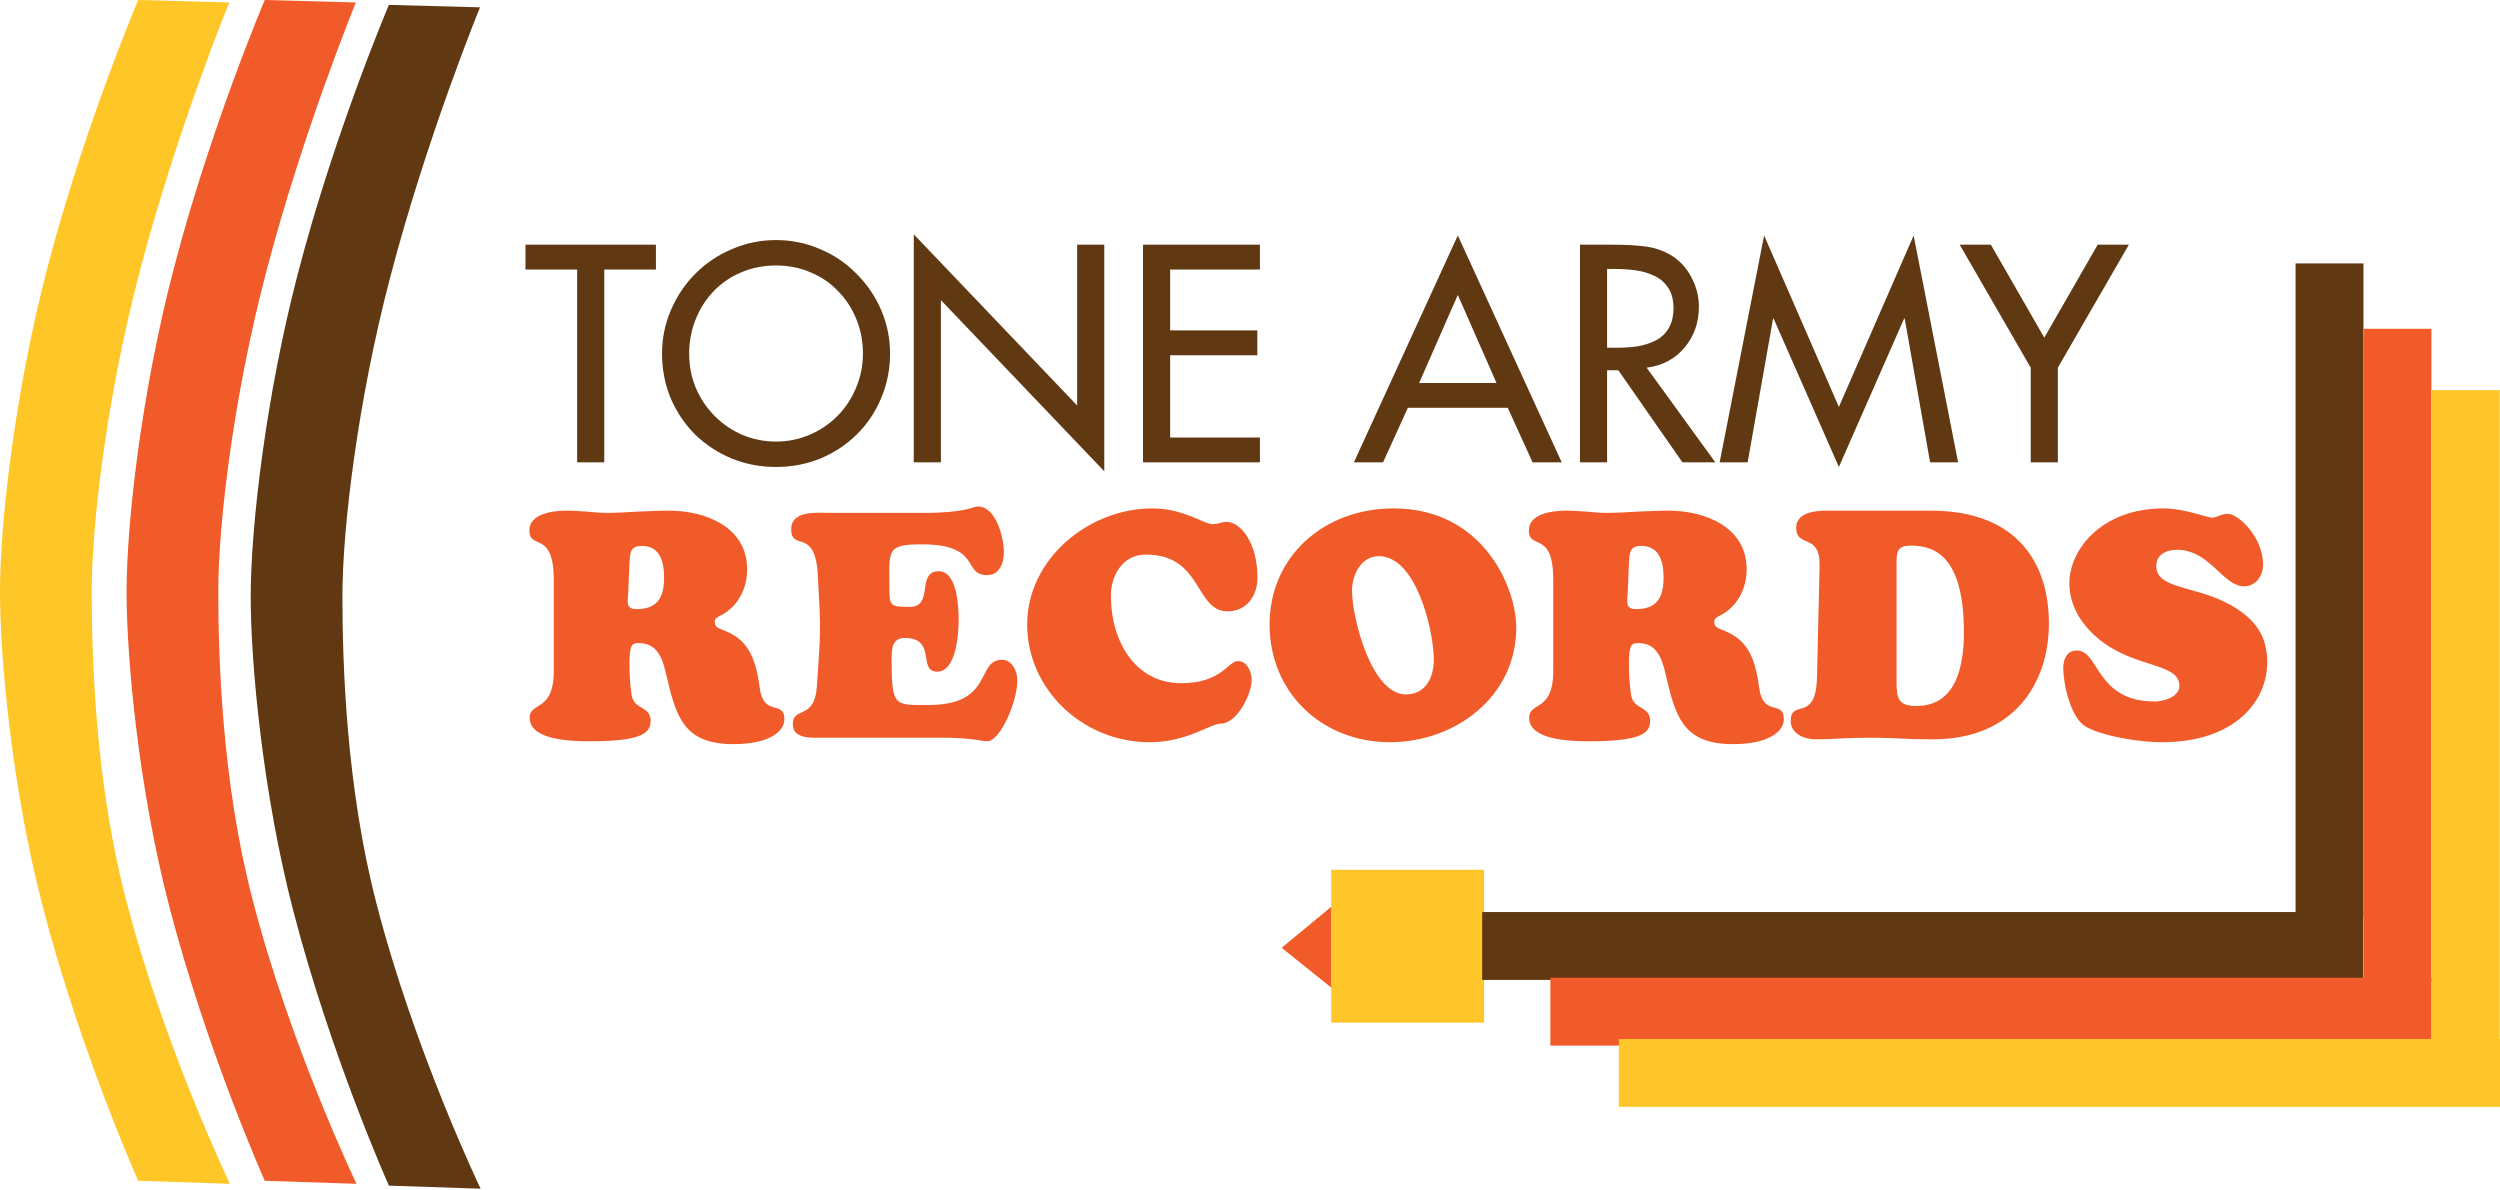
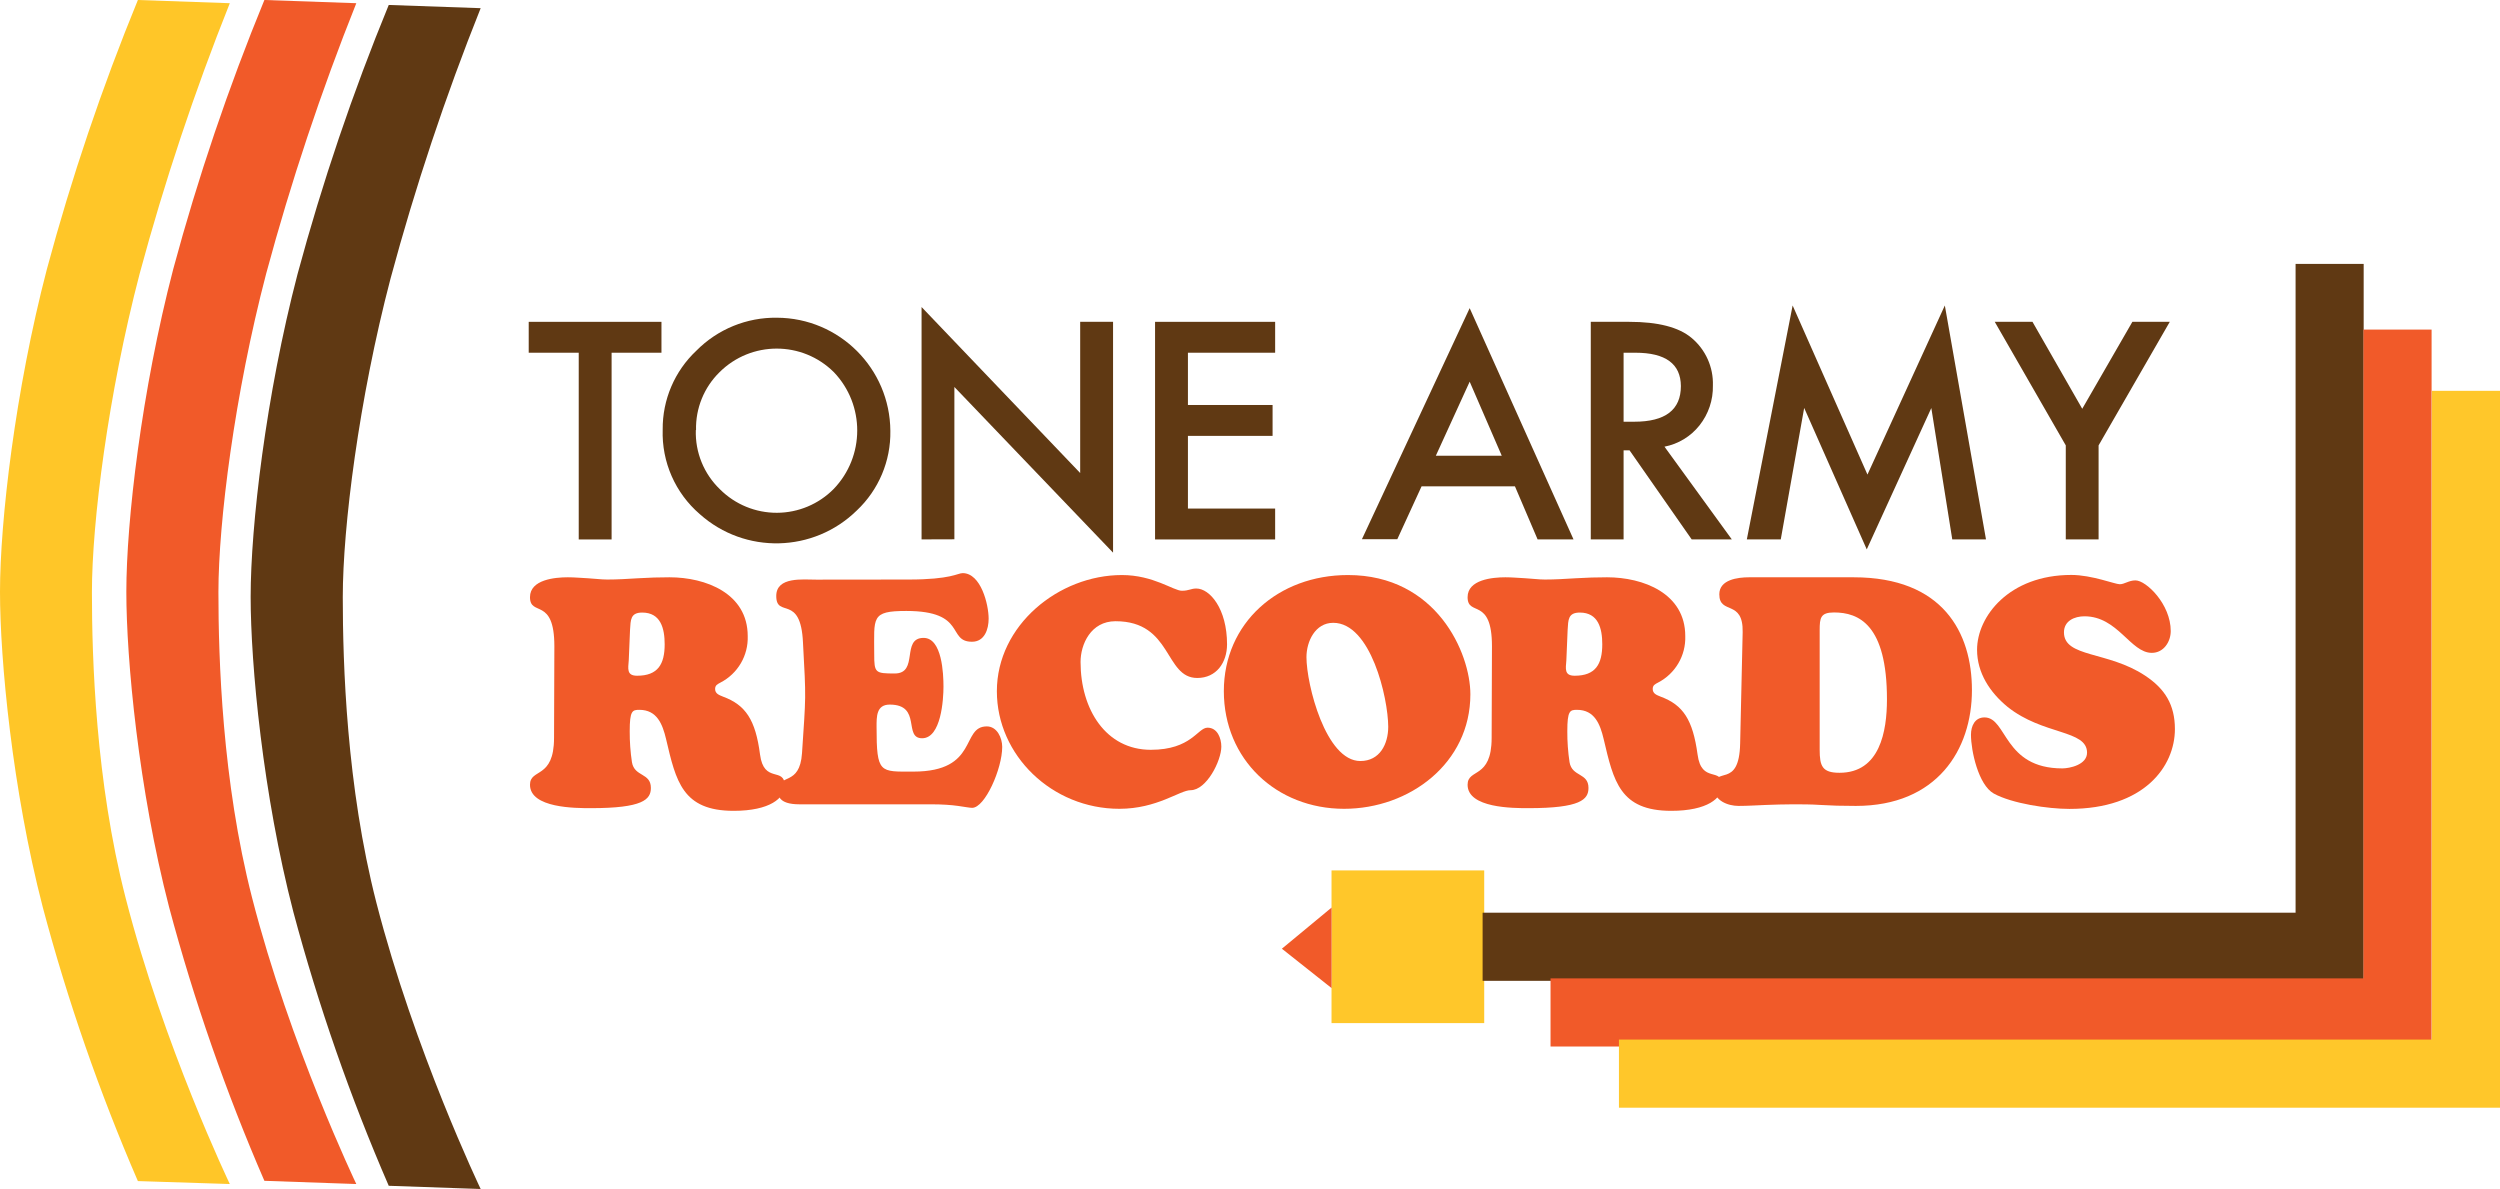
- <svg xmlns="http://www.w3.org/2000/svg" width="412" height="196" viewBox="0 0 412 196" fill="none">
-   <path d="M99.584 44.417H108.099V40.326H86.597V44.417H95.112V76.195H99.584V44.417ZM127.892 39.565C125.355 39.565 122.944 40.057 120.661 41.04C118.378 41.991 116.364 43.339 114.619 45.083C112.907 46.796 111.559 48.794 110.576 51.077C109.593 53.361 109.101 55.755 109.101 58.261C109.101 60.861 109.577 63.319 110.528 65.634C111.511 67.918 112.859 69.916 114.572 71.628C116.316 73.309 118.33 74.625 120.613 75.577C122.897 76.496 125.323 76.956 127.892 76.956C130.461 76.956 132.887 76.496 135.17 75.577C137.454 74.625 139.452 73.309 141.164 71.628C142.909 69.916 144.257 67.918 145.208 65.634C146.191 63.319 146.683 60.861 146.683 58.261C146.683 55.755 146.191 53.361 145.208 51.077C144.225 48.794 142.861 46.796 141.117 45.083C139.404 43.339 137.406 41.991 135.123 41.04C132.839 40.057 130.429 39.565 127.892 39.565ZM127.892 72.77C125.957 72.77 124.118 72.405 122.374 71.676C120.661 70.947 119.139 69.916 117.807 68.584C116.475 67.252 115.428 65.698 114.667 63.922C113.938 62.146 113.573 60.259 113.573 58.261C113.573 56.294 113.922 54.439 114.619 52.695C115.317 50.919 116.3 49.365 117.569 48.033C118.869 46.669 120.391 45.623 122.136 44.893C123.912 44.132 125.83 43.751 127.892 43.751C129.953 43.751 131.856 44.132 133.6 44.893C135.376 45.623 136.899 46.669 138.167 48.033C139.468 49.365 140.467 50.919 141.164 52.695C141.862 54.439 142.211 56.294 142.211 58.261C142.211 60.259 141.83 62.146 141.069 63.922C140.34 65.698 139.309 67.252 137.977 68.584C136.645 69.916 135.107 70.947 133.363 71.676C131.65 72.405 129.826 72.77 127.892 72.77ZM150.589 76.195H155.061V49.46L181.987 77.67V40.326H177.515V66.824L150.589 38.614V76.195ZM188.369 76.195H207.635V72.104H192.841V58.546H207.207V54.455H192.841V44.417H207.635V40.326H188.369V76.195ZM248.478 67.204L252.569 76.195H257.374L240.248 38.804L223.122 76.195H227.927L232.018 67.204H248.478ZM246.623 63.113H233.873L240.248 48.604L246.623 63.113ZM271.366 60.592C273.935 60.275 276.012 59.18 277.598 57.309C279.183 55.406 279.976 53.155 279.976 50.554C279.976 48.81 279.548 47.161 278.692 45.607C277.867 44.053 276.725 42.847 275.267 41.991C273.998 41.262 272.618 40.802 271.128 40.612C269.669 40.421 267.893 40.326 265.8 40.326H260.377V76.195H264.848V61.02H266.704L277.265 76.195H282.688L271.366 60.592ZM264.848 44.322H266.038C267.306 44.322 268.496 44.401 269.606 44.56C270.716 44.719 271.73 45.02 272.65 45.464C273.602 45.908 274.363 46.574 274.934 47.462C275.504 48.318 275.79 49.412 275.79 50.744C275.79 52.108 275.52 53.234 274.981 54.122C274.474 54.978 273.76 55.644 272.84 56.12C271.952 56.564 270.969 56.881 269.891 57.071C268.813 57.23 267.608 57.309 266.276 57.309H264.848V44.322ZM303.047 76.956L313.798 52.505H313.893L318.08 76.195H322.694L315.368 38.804L303.047 67.061L290.726 38.804L283.4 76.195H288.014L292.201 52.505H292.296L303.047 76.956ZM334.662 60.592V76.195H339.134V60.592L350.837 40.326H345.699L336.898 55.644L328.097 40.326H322.96L334.662 60.592Z" fill="#603913" />
-   <path d="M103.733 92.823C103.839 91.184 103.786 89.969 105.742 89.969C108.808 89.969 109.442 92.611 109.442 95.201C109.442 98.478 108.332 100.381 104.896 100.381C103.152 100.381 103.416 99.219 103.522 97.844L103.733 92.823ZM91.259 110.583C91.259 117.454 87.295 115.551 87.295 118.3C87.295 122.159 94.801 122.159 97.338 122.159C105.901 122.159 107.222 120.731 107.222 118.829C107.222 116.291 104.526 117.031 104.103 114.6C103.839 113.12 103.733 111.006 103.733 109.473C103.733 106.143 104.156 105.984 105.319 105.984C108.226 105.984 109.125 108.363 109.706 110.794C111.345 117.771 112.402 122.634 120.859 122.634C126.832 122.634 129.264 120.52 129.264 118.511C129.264 115.287 125.828 118.247 125.194 113.331C124.454 107.623 122.815 105.191 119.115 103.817C118.481 103.553 117.793 103.341 117.793 102.549C117.793 101.914 118.163 101.756 118.639 101.491C121.599 100.064 123.132 96.999 123.132 93.827C123.132 86.797 116.208 84.154 110.235 84.154C108.543 84.154 106.799 84.26 105.108 84.313C103.363 84.418 101.672 84.524 99.981 84.524C98.923 84.524 97.813 84.418 96.756 84.313C95.646 84.26 94.589 84.154 93.479 84.154C91.365 84.154 87.242 84.524 87.242 87.431C87.242 90.709 91.259 87.326 91.259 95.519V110.583ZM137.002 84.524C134.835 84.524 130.395 83.996 130.395 87.22C130.395 90.973 134.412 86.797 134.782 94.884C135.311 104.451 135.258 103.5 134.624 113.12C134.254 118.723 130.659 116.397 130.659 119.304C130.659 119.991 130.712 121.577 134.201 121.577H155.925C157.722 121.577 159.202 121.736 160.365 121.841C161.475 122 162.321 122.159 162.691 122.159C164.805 122.159 167.659 115.71 167.659 112.116C167.659 110.636 166.814 108.733 165.122 108.733C160.788 108.733 163.854 116.186 153.018 116.186C147.468 116.186 146.939 116.556 146.939 108.839C146.939 107.147 146.886 105.139 149.107 105.139C154.445 105.139 151.168 110.689 154.445 110.689C157.617 110.689 157.987 104.346 157.987 102.179C157.987 100.117 157.775 94.144 154.709 94.144C150.957 94.144 153.969 100.011 149.952 100.011C146.728 100.011 146.569 99.906 146.569 96.84C146.569 90.761 145.988 89.704 151.855 89.704C161.898 89.704 158.515 94.778 162.691 94.778C164.752 94.778 165.439 92.717 165.439 90.973C165.439 88.647 164.171 83.467 161.158 83.467C160.312 83.467 159.308 84.524 152.225 84.524H137.002ZM169.276 102.919C169.276 113.543 178.368 122.317 189.468 122.317C195.705 122.317 199.405 119.251 201.202 119.251C203.845 119.251 206.276 114.389 206.276 112.063C206.276 110.741 205.536 108.944 204.003 108.944C202.365 108.944 201.361 112.591 194.648 112.591C187.248 112.591 183.072 105.931 183.072 98.109C183.072 95.201 184.763 91.396 188.833 91.396C198.242 91.396 196.868 100.751 202.312 100.751C205.431 100.751 207.228 98.214 207.228 95.201C207.228 89.334 204.373 86.004 202.153 86.004C201.255 86.004 200.938 86.374 199.775 86.374C198.401 86.374 195.07 83.784 189.89 83.784C179.478 83.784 169.276 92.083 169.276 102.919ZM229.05 122.317C239.833 122.317 249.876 114.811 249.876 103.447C249.876 96.629 244.273 83.784 229.685 83.784C218.162 83.784 209.229 91.713 209.229 102.919C209.229 114.177 217.897 122.317 229.05 122.317ZM236.292 108.786C236.292 111.64 234.917 114.441 231.693 114.441C225.985 114.441 222.813 101.809 222.813 97.316C222.813 94.726 224.293 91.66 227.253 91.66C233.437 91.66 236.292 103.976 236.292 108.786ZM268.448 92.823C268.554 91.184 268.501 89.969 270.457 89.969C273.522 89.969 274.157 92.611 274.157 95.201C274.157 98.478 273.047 100.381 269.611 100.381C267.867 100.381 268.131 99.219 268.237 97.844L268.448 92.823ZM255.974 110.583C255.974 117.454 252.009 115.551 252.009 118.3C252.009 122.159 259.515 122.159 262.052 122.159C270.615 122.159 271.937 120.731 271.937 118.829C271.937 116.291 269.241 117.031 268.818 114.6C268.554 113.12 268.448 111.006 268.448 109.473C268.448 106.143 268.871 105.984 270.034 105.984C272.941 105.984 273.839 108.363 274.421 110.794C276.059 117.771 277.117 122.634 285.574 122.634C291.547 122.634 293.978 120.52 293.978 118.511C293.978 115.287 290.542 118.247 289.908 113.331C289.168 107.623 287.53 105.191 283.83 103.817C283.195 103.553 282.508 103.341 282.508 102.549C282.508 101.914 282.878 101.756 283.354 101.491C286.314 100.064 287.847 96.999 287.847 93.827C287.847 86.797 280.922 84.154 274.949 84.154C273.258 84.154 271.514 84.26 269.822 84.313C268.078 84.418 266.387 84.524 264.695 84.524C263.638 84.524 262.528 84.418 261.471 84.313C260.361 84.26 259.304 84.154 258.194 84.154C256.079 84.154 251.957 84.524 251.957 87.431C251.957 90.709 255.974 87.326 255.974 95.519V110.583ZM299.444 111.534C299.285 119.251 295.11 115.023 295.11 118.829C295.11 120.943 297.382 121.841 299.18 121.841C300.712 121.841 302.192 121.789 303.672 121.683C305.152 121.63 306.685 121.577 308.165 121.577C309.645 121.577 311.072 121.63 312.711 121.683C314.35 121.789 316.253 121.841 318.525 121.841C331.898 121.841 337.66 112.591 337.66 102.76C337.66 93.246 332.85 84.154 318.155 84.154H300.924C299.074 84.154 296.008 84.524 296.008 86.956C296.008 90.391 299.972 87.749 299.867 93.193L299.444 111.534ZM312.553 92.823C312.553 90.814 312.711 89.916 314.931 89.916C319.001 89.916 323.653 91.871 323.653 104.24C323.653 109.526 322.49 116.344 315.83 116.344C312.975 116.344 312.553 115.234 312.553 112.539V92.823ZM346.052 105.456C351.919 110.16 359.161 109.209 359.161 113.014C359.161 115.023 356.254 115.604 355.091 115.604C345.365 115.604 345.999 107.2 342.246 107.2C340.661 107.2 340.026 108.627 340.026 110.054C340.026 112.75 341.242 118.353 343.779 119.78C346.792 121.419 352.765 122.317 356.254 122.317C368.569 122.317 373.644 115.34 373.644 109.156C373.644 105.191 372.005 102.549 368.728 100.381C362.596 96.311 355.355 97.421 355.355 93.246C355.355 91.343 357.099 90.603 358.738 90.603C364.235 90.603 366.296 96.629 369.838 96.629C371.794 96.629 372.956 94.831 372.956 93.034C372.956 88.594 368.939 84.683 367.142 84.683C366.032 84.683 365.292 85.317 364.552 85.317C363.759 85.317 359.954 83.784 356.571 83.784C346.316 83.784 341.031 90.603 341.031 96.1C341.031 99.906 343.145 103.13 346.052 105.456Z" fill="#F15A29" />
-   <path d="M244.577 168.531V143.338H219.384V168.531H244.577Z" fill="#FFC72A" />
-   <path d="M219.381 149.445V162.747L211.218 156.197L219.381 149.445Z" fill="#F15A29" />
-   <path d="M79.106 1.209C79.106 1.209 70.339 22.573 64.292 45.75C59.052 65.703 56.432 86.765 56.432 98.253C56.432 109.237 57.037 129.492 61.975 148.639C68.222 173.026 79.207 195.901 79.207 195.901L64.091 195.397C64.091 195.397 54.618 174.235 48.37 150.251C43.332 130.903 41.316 109.438 41.316 98.353C41.316 86.764 43.836 65.199 49.076 45.146C55.122 21.867 64.091 0.806 64.091 0.806L79.106 1.209Z" fill="#603913" />
-   <path d="M58.649 0.403C58.649 0.403 49.882 21.767 43.836 44.944C38.596 64.897 35.976 85.958 35.976 97.446C35.976 108.431 36.58 128.686 41.518 147.832C47.766 172.219 58.75 195.094 58.75 195.094L43.634 194.59C43.634 194.59 34.162 173.428 27.914 149.445C22.875 130.096 20.86 108.632 20.86 97.547C20.86 85.958 23.379 64.393 28.619 44.34C34.666 21.061 43.634 -6.10352e-05 43.634 -6.10352e-05L58.649 0.403Z" fill="#F15A29" />
-   <path d="M37.789 0.403C37.789 0.403 29.022 21.767 22.976 44.944C17.736 64.897 15.116 85.959 15.116 97.447C15.116 108.431 15.72 128.686 20.658 147.832C26.906 172.219 37.89 195.094 37.89 195.094L22.774 194.591C22.774 194.591 13.302 173.428 7.054 149.445C2.015 130.096 0 108.632 0 97.547C0 85.958 2.519 64.393 7.759 44.34C13.806 21.061 22.774 0 22.774 0L37.789 0.403Z" fill="#FFC628" />
-   <path d="M389.473 161.491V150.305L244.261 150.305V161.491L389.473 161.491Z" fill="#603913" />
-   <path d="M378.311 151.036H389.497V43.412H378.311V151.036Z" fill="#603913" />
-   <path d="M400.713 172.312V161.127L255.5 161.127V172.312L400.713 172.312Z" fill="#F15A29" />
-   <path d="M389.511 161.811H400.697V54.186H389.511V161.811Z" fill="#F15A29" />
-   <path d="M412 182.415V171.23L266.787 171.23V182.415L412 182.415Z" fill="#FFC72A" />
-   <path d="M400.773 171.915H411.958V64.291H400.773V171.915Z" fill="#FFC72A" />
+ <svg xmlns="http://www.w3.org/2000/svg" viewBox="0 0 467.79 222.48">
+   <defs>
+     <style>.cls-1{fill:#603913;}.cls-2{fill:#f15a29;}.cls-3{fill:#ffc72a;}.cls-4{fill:#ffc628;}</style>
+   </defs>
+   <g id="Layer_2" data-name="Layer 2">
+     <g id="Layer_1-2" data-name="Layer 1">
+       <path class="cls-1" d="M114.44,66v34.94h-6.15V66H98.93V60.22h24.84V66Z" />
+       <path class="cls-1" d="M124,80.39a20,20,0,0,1,6.3-14.77,20.79,20.79,0,0,1,15.09-6.17A21.31,21.31,0,0,1,166.6,80.63a20,20,0,0,1-6.28,14.89,21.5,21.5,0,0,1-29.37.69A20,20,0,0,1,124,80.39Zm6.2.08a14.72,14.72,0,0,0,4.53,11.1A15,15,0,0,0,156,91.49a15.8,15.8,0,0,0,.05-21.83,15.17,15.17,0,0,0-21.43,0A14.68,14.68,0,0,0,130.24,80.47Z" />
+       <path class="cls-1" d="M172.44,100.93V57.45l29.68,31.06V60.22h6.15v43.19l-29.69-31v28.5Z" />
+       <path class="cls-1" d="M238.6,66H222.28v9.78h15.84v5.78H222.28v13.6H238.6v5.78H216.13V60.22H238.6Z" />
+       <path class="cls-1" d="M283.47,91H266l-4.54,9.89h-6.62L275,57.66l19.43,43.27h-6.72ZM281,85.27l-6-13.85-6.33,13.85Z" />
+       <path class="cls-1" d="M311.45,83.58l12.6,17.35h-7.51L304.91,84.26H303.8v16.67h-6.14V60.22h7.2q8.07,0,11.65,3a11.13,11.13,0,0,1,4,8.91A11.59,11.59,0,0,1,318,79.6,11.05,11.05,0,0,1,311.45,83.58Zm-7.65-4.67h2q8.72,0,8.72-6.67Q314.48,66,306,66H303.8Z" />
+       <path class="cls-1" d="M326.86,100.93l8.57-43.77,14,31.64,14.48-31.64,7.7,43.77h-6.31l-3.92-24.58L349.3,102.8,337.59,76.33l-4.38,24.6Z" />
+       <path class="cls-1" d="M386.54,83.34,373.25,60.22h7.06l9.31,16.27L399,60.22H406L392.68,83.34v17.59h-6.14Z" />
+       <path class="cls-2" d="M103.73,120.92c0-9.3-4.56-5.46-4.56-9.18,0-3.3,4.68-3.72,7.08-3.72,1.26,0,2.46.12,3.72.18s2.46.24,3.66.24c1.92,0,3.84-.12,5.82-.24s3.9-.18,5.82-.18c6.78,0,14.64,3,14.64,11a9.42,9.42,0,0,1-5.1,8.7c-.54.3-1,.48-1,1.2,0,.9.78,1.14,1.5,1.44,4.2,1.56,6.06,4.32,6.9,10.8.72,5.58,4.62,2.22,4.62,5.88,0,2.28-2.76,4.68-9.54,4.68-9.6,0-10.8-5.52-12.66-13.44-.66-2.76-1.68-5.46-5-5.46-1.32,0-1.8.18-1.8,4a37.45,37.45,0,0,0,.42,5.82c.48,2.76,3.54,1.92,3.54,4.8,0,2.16-1.5,3.78-11.22,3.78-2.88,0-11.4,0-11.4-4.38,0-3.12,4.5-1,4.5-8.76Zm13.92,2.64c-.12,1.56-.42,2.88,1.56,2.88,3.9,0,5.16-2.16,5.16-5.88,0-2.94-.72-5.94-4.2-5.94-2.22,0-2.16,1.38-2.28,3.24Z" />
+       <path class="cls-2" d="M170,108.44c8,0,9.17-1.2,10.13-1.2,3.42,0,4.86,5.88,4.86,8.52,0,2-.77,4.32-3.11,4.32-4.74,0-.9-5.76-12.3-5.76-6.66,0-6,1.2-6,8.1,0,3.48.18,3.6,3.84,3.6,4.56,0,1.14-6.66,5.4-6.66,3.48,0,3.72,6.78,3.72,9.12s-.42,9.66-4,9.66,0-6.3-6.06-6.3c-2.52,0-2.46,2.28-2.46,4.2,0,8.76.6,8.34,6.9,8.34,12.29,0,8.82-8.46,13.73-8.46,1.92,0,2.88,2.16,2.88,3.84,0,4.08-3.23,11.4-5.63,11.4-.42,0-1.38-.18-2.64-.36s-3-.3-5-.3H149.57c-4,0-4-1.8-4-2.58,0-3.3,4.08-.66,4.5-7,.72-10.92.78-9.84.18-20.7-.42-9.18-5-4.44-5-8.7,0-3.66,5-3.06,7.5-3.06Z" />
+       <path class="cls-2" d="M209.93,107.6c5.88,0,9.66,2.94,11.22,2.94,1.32,0,1.68-.42,2.7-.42,2.52,0,5.75,3.78,5.75,10.44,0,3.42-2,6.3-5.57,6.3-6.18,0-4.62-10.62-15.3-10.62-4.62,0-6.54,4.32-6.54,7.62,0,8.88,4.74,16.44,13.14,16.44,7.62,0,8.76-4.14,10.62-4.14s2.58,2,2.58,3.54c0,2.64-2.76,8.16-5.76,8.16-2,0-6.24,3.48-13.32,3.48-12.6,0-22.92-10-22.92-22C186.53,117,198.11,107.6,209.93,107.6Z" />
+       <path class="cls-2" d="M229,129.32c0-12.72,10.14-21.72,23.22-21.72,16.56,0,22.91,14.58,22.91,22.32,0,12.9-11.39,21.42-23.63,21.42C238.85,151.34,229,142.1,229,129.32Zm20.46-12.78c-3.36,0-5,3.48-5,6.42,0,5.1,3.6,19.44,10.08,19.44,3.65,0,5.22-3.18,5.22-6.42C259.73,130.52,256.49,116.54,249.47,116.54Z" />
+       <path class="cls-2" d="M279.17,120.92c0-9.3-4.56-5.46-4.56-9.18,0-3.3,4.68-3.72,7.08-3.72,1.26,0,2.46.12,3.72.18s2.46.24,3.66.24c1.92,0,3.84-.12,5.82-.24s3.9-.18,5.81-.18c6.79,0,14.64,3,14.64,11a9.43,9.43,0,0,1-5.09,8.7c-.55.3-1,.48-1,1.2,0,.9.78,1.14,1.5,1.44,4.2,1.56,6,4.32,6.89,10.8.73,5.58,4.62,2.22,4.62,5.88,0,2.28-2.76,4.68-9.54,4.68-9.6,0-10.79-5.52-12.65-13.44-.66-2.76-1.68-5.46-5-5.46-1.32,0-1.8.18-1.8,4a37.45,37.45,0,0,0,.42,5.82c.48,2.76,3.54,1.92,3.54,4.8,0,2.16-1.5,3.78-11.22,3.78-2.88,0-11.4,0-11.4-4.38,0-3.12,4.5-1,4.5-8.76Zm13.92,2.64c-.12,1.56-.42,2.88,1.56,2.88,3.9,0,5.16-2.16,5.16-5.88,0-2.94-.72-5.94-4.2-5.94-2.22,0-2.16,1.38-2.28,3.24Z" />
+       <path class="cls-2" d="M326.08,118.28c.12-6.18-4.37-3.18-4.37-7.08,0-2.76,3.48-3.18,5.58-3.18h19.55c16.68,0,22.14,10.32,22.14,21.12,0,11.16-6.54,21.66-21.72,21.66-2.58,0-4.74-.06-6.6-.18s-3.48-.12-5.16-.12-3.42.06-5.09.12-3.36.18-5.1.18c-2,0-4.62-1-4.62-3.42,0-4.32,4.74.48,4.92-8.28Zm14.41,22c0,3.06.47,4.32,3.71,4.32,7.56,0,8.88-7.74,8.88-13.74,0-14-5.28-16.26-9.9-16.26-2.52,0-2.69,1-2.69,3.3Z" />
+       <path class="cls-2" d="M369.94,121.58c0-6.24,6-14,17.64-14,3.84,0,8.16,1.74,9.06,1.74s1.68-.72,2.94-.72c2,0,6.6,4.44,6.6,9.48,0,2-1.32,4.08-3.54,4.08-4,0-6.36-6.84-12.6-6.84-1.86,0-3.84.84-3.84,3,0,4.74,8.22,3.48,15.18,8.1,3.72,2.46,5.58,5.46,5.58,10,0,7-5.76,14.94-19.74,14.94-4,0-10.74-1-14.16-2.88-2.88-1.62-4.26-8-4.26-11,0-1.62.72-3.24,2.53-3.24,4.25,0,3.53,9.54,14.57,9.54,1.32,0,4.62-.66,4.62-2.94,0-4.32-8.22-3.24-14.88-8.58C372.34,129.56,369.94,125.9,369.94,121.58Z" />
+       <rect class="cls-3" x="249.16" y="162.87" width="28.57" height="28.57" transform="translate(440.59 -86.29) rotate(90)" />
+       <polygon class="cls-2" points="249.16 169.82 249.16 184.89 239.86 177.52 249.16 169.82" />
+       <path class="cls-1" d="M89.94,1.53A455.15,455.15,0,0,0,73.08,52.11c-5.93,22.6-8.94,46.54-8.94,59.6,0,12.48.69,35.4,6.28,57.17,7.13,27.74,19.52,53.6,19.52,53.6l-17.2-.6A366.38,366.38,0,0,1,54.9,170.67c-5.7-21.95-8-46.34-8-59,0-13.16,2.83-37.62,8.78-60.4A420.89,420.89,0,0,1,72.74.93Z" />
+       <path class="cls-2" d="M66.67.6A457.56,457.56,0,0,0,49.81,51.18c-5.92,22.6-8.93,46.54-8.94,59.6,0,12.48.7,35.4,6.29,57.17,7.12,27.74,19.51,53.6,19.51,53.6l-17.2-.6a365.61,365.61,0,0,1-17.83-51.21c-5.7-22-8-46.34-8-59,0-13.16,2.84-37.62,8.78-60.4A420.89,420.89,0,0,1,49.47,0Z" />
+       <path class="cls-4" d="M43,.6A457.56,457.56,0,0,0,26.14,51.18c-5.92,22.6-8.93,46.54-8.94,59.6,0,12.48.7,35.4,6.29,57.17C30.61,195.69,43,221.55,43,221.55L25.8,221A365.61,365.61,0,0,1,8,169.74c-5.7-22-8-46.34-8-59,0-13.16,2.83-37.62,8.78-60.4A420.89,420.89,0,0,1,25.8,0Z" />
+       <polygon class="cls-1" points="429.54 49.38 429.54 170.78 277.42 170.78 277.42 183.53 442.28 183.53 442.28 171.59 442.28 170.78 442.28 49.38 429.54 49.38" />
+       <polygon class="cls-2" points="442.24 61.67 442.24 183.07 290.13 183.07 290.13 195.82 454.99 195.82 454.99 183.88 454.99 183.07 454.99 61.67 442.24 61.67" />
+       <polygon class="cls-3" points="455.04 73.13 455.04 194.52 302.93 194.52 302.93 207.27 467.79 207.27 467.79 195.33 467.79 194.52 467.79 73.13 455.04 73.13" />
+     </g>
+   </g>
</svg>
